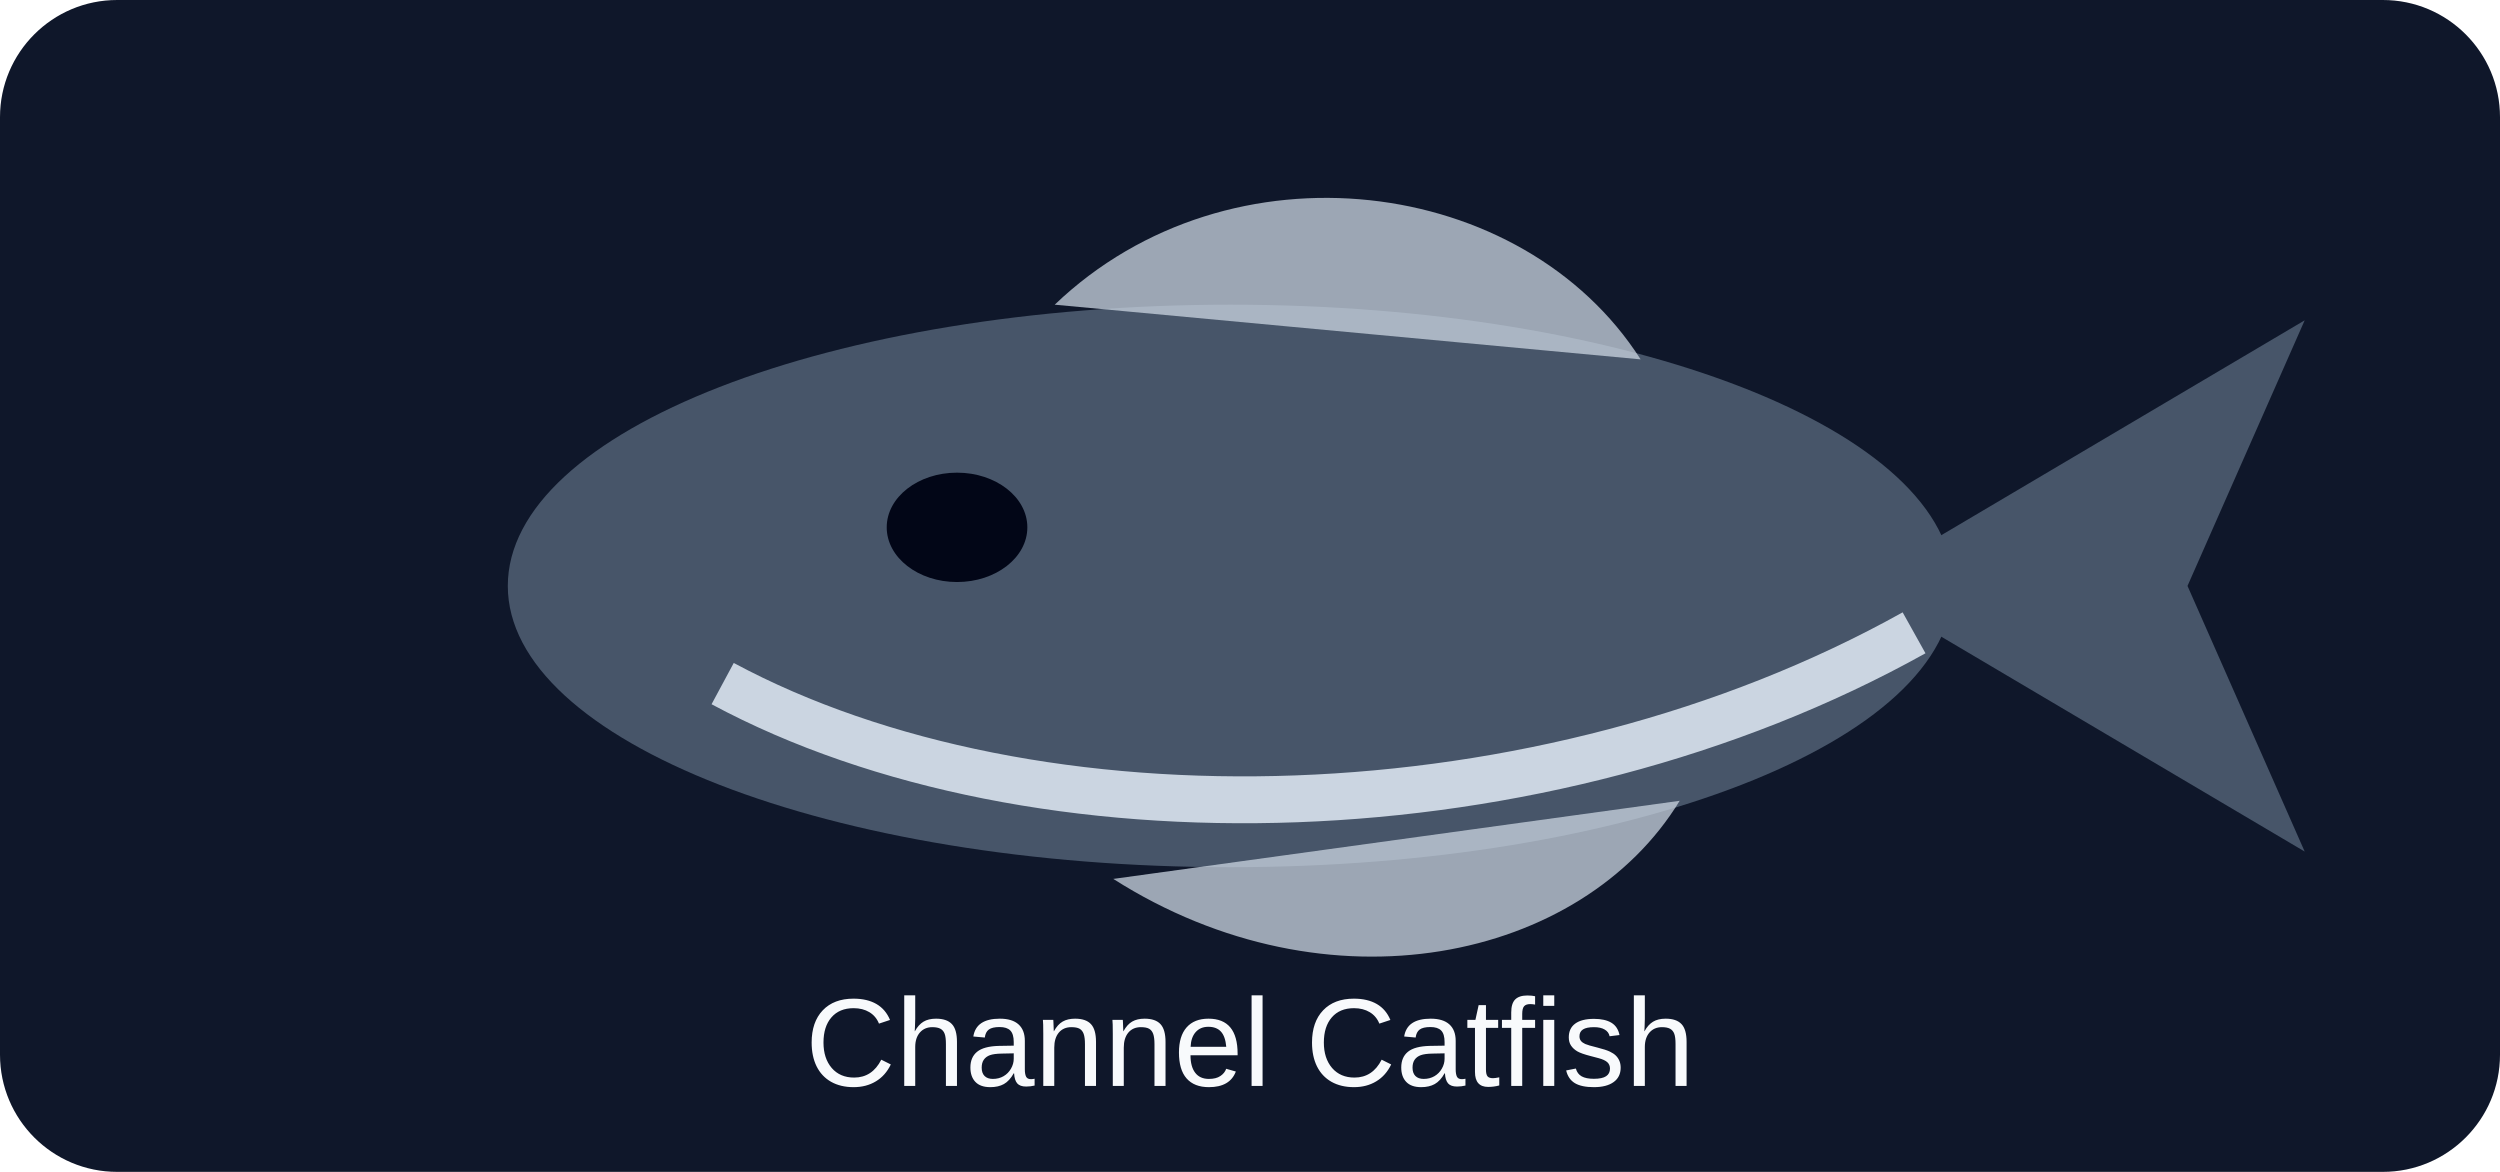
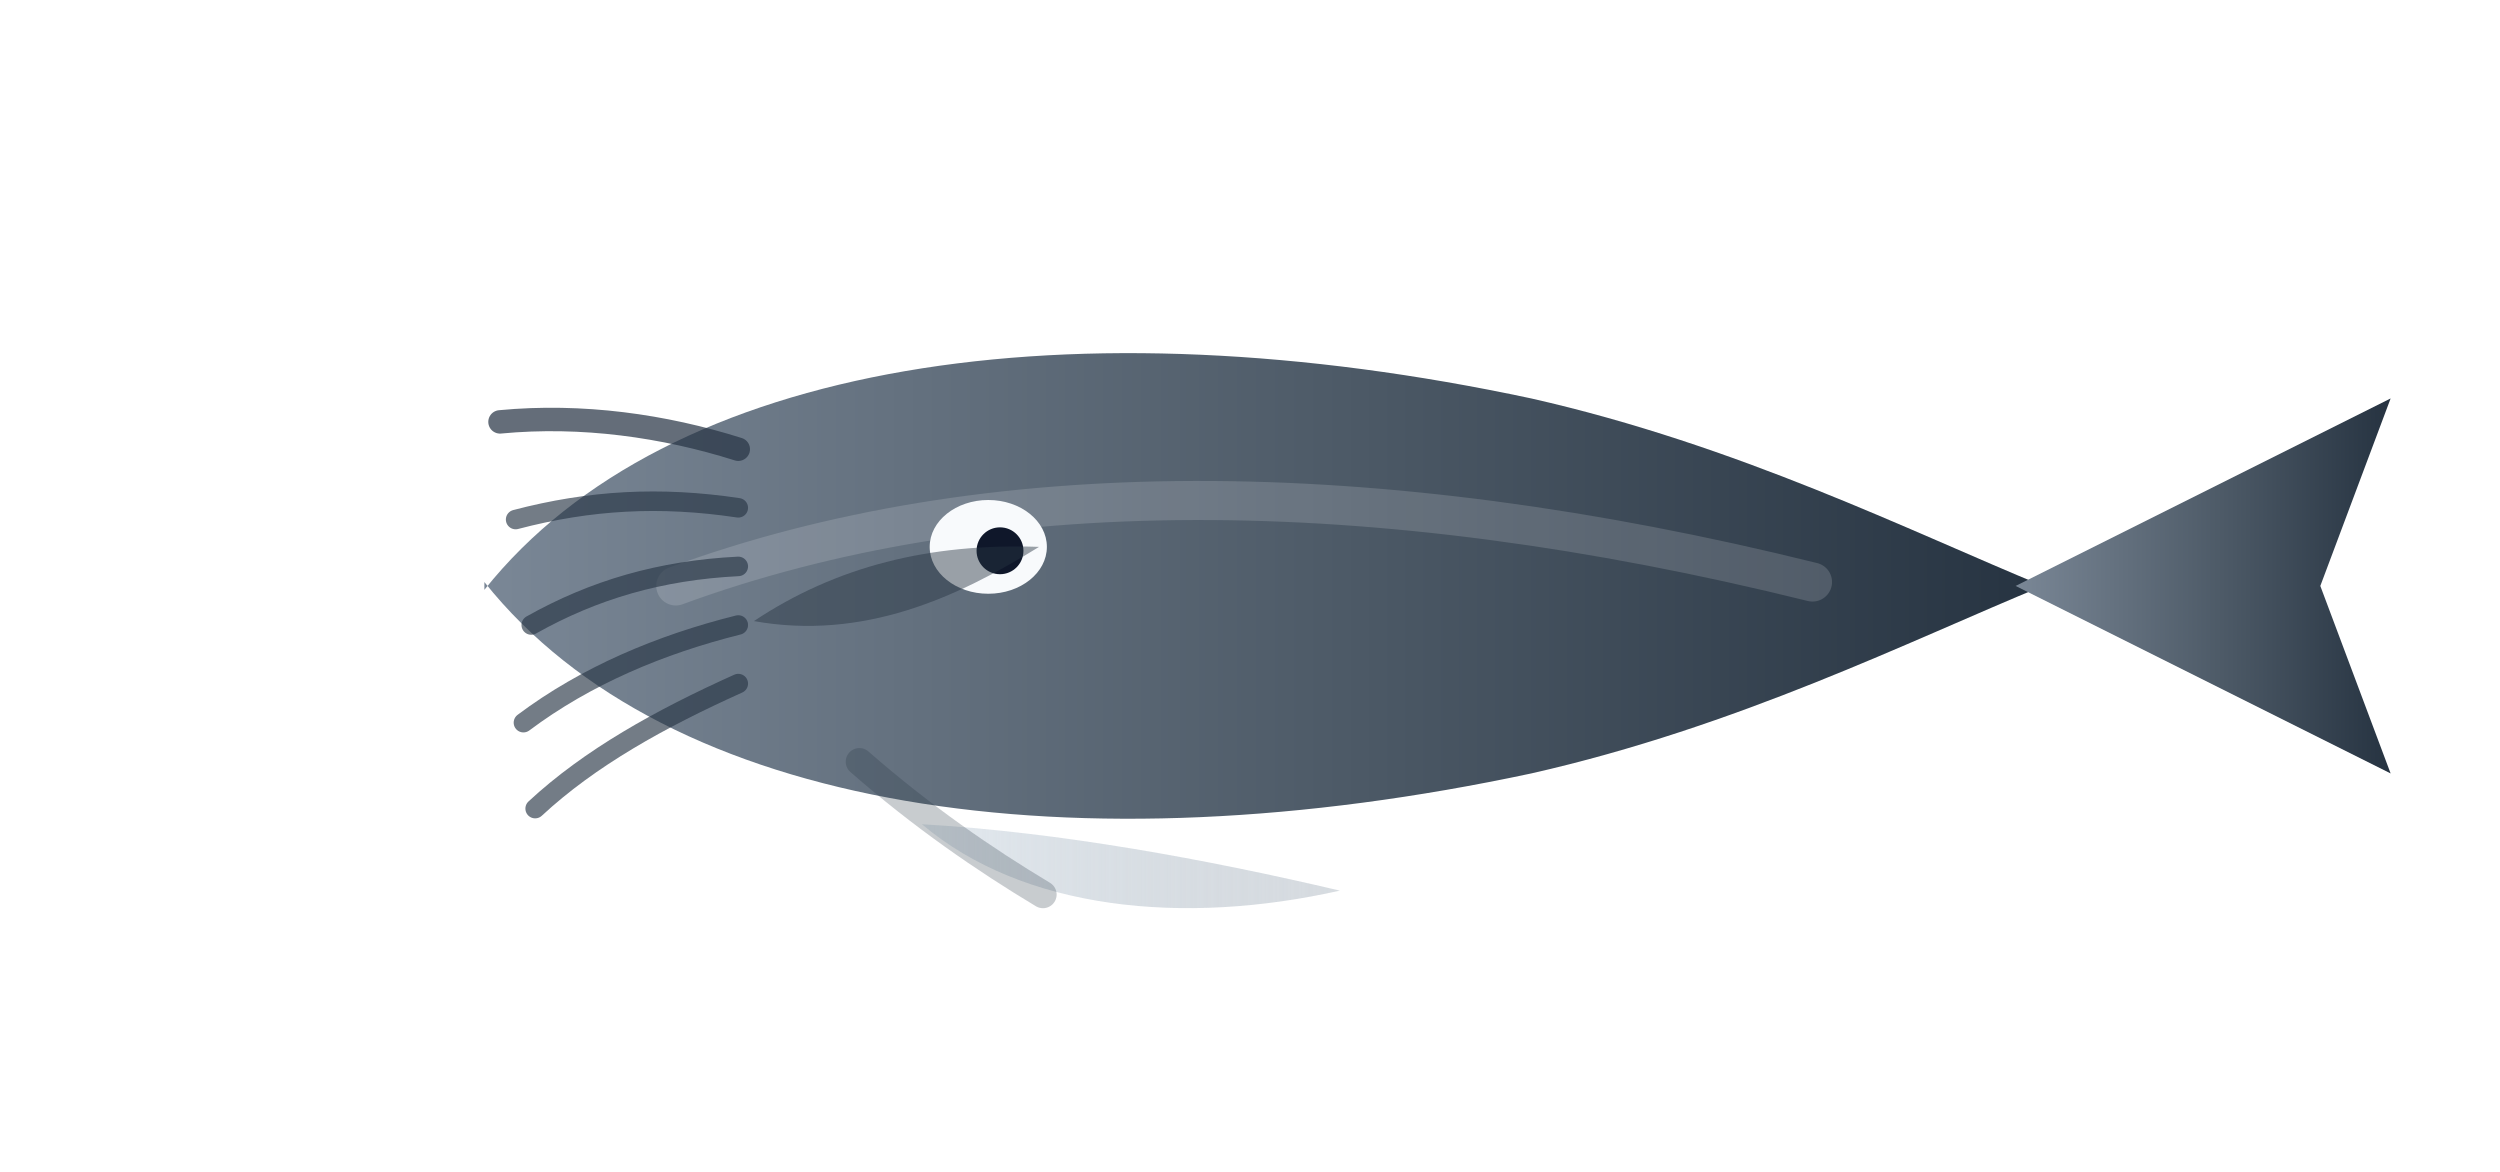
- <svg xmlns="http://www.w3.org/2000/svg" width="640" height="300" viewBox="0 0 640 300">
-   <rect width="100%" height="100%" rx="30" fill="#0f172a" />
-   <ellipse cx="315" cy="150" rx="185" ry="72" fill="#475569" />
-   <path d="M475 150 L590 82 L560 150 L590 218 Z" fill="#475569" />
-   <ellipse cx="245" cy="135" rx="18" ry="14" fill="#020617" />
-   <path d="M185 175 C265 218,395 215,490 162" stroke="#cbd5e1" stroke-width="12" fill="none" />
-   <path d="M270 78 C315 35,390 45,420 92" fill="#cbd5e1" opacity=".75" />
-   <path d="M285 225 C340 260,405 246,430 205" fill="#cbd5e1" opacity=".75" />
-   <text x="320" y="278" text-anchor="middle" font-size="32" font-family="Arial" fill="#f8fafc">Channel Catfish</text>
+ <svg xmlns="http://www.w3.org/2000/svg" width="640" height="300" viewBox="0 0 640 300" role="img" aria-label="Channel catfish icon">
+   <defs>
+     <linearGradient id="body" x1="0" x2="1">
+       <stop offset="0%" stop-color="#7a8796" />
+       <stop offset="55%" stop-color="#4d5a67" />
+       <stop offset="100%" stop-color="#263341" />
+     </linearGradient>
+     <linearGradient id="belly" x1="0" x2="1">
+       <stop offset="0%" stop-color="#d9e2ea" />
+       <stop offset="100%" stop-color="#9aa6b2" stop-opacity=".55" />
+     </linearGradient>
+   </defs>
+   <path d="M124 151C171 92 275 77 392 102C445 114 489 136 523 150C489 164 445 186 392 198C275 223 171 208 124 149Z" fill="url(#body)" />
+   <path d="M516 150L612 102L594 150L612 198Z" fill="url(#body)" />
+   <path d="M173 150C252 121 351 121 464 149" stroke="#f8fafc" stroke-width="10" stroke-linecap="round" opacity=".16" fill="none" />
+   <path d="M189 115C170 109 149 106 128 108" stroke="#283545" stroke-width="6" stroke-linecap="round" opacity=".72" fill="none" />
+   <path d="M189 130C169 127 151 128 132 133" stroke="#283545" stroke-width="5" stroke-linecap="round" opacity=".65" fill="none" />
+   <path d="M189 145C169 146 152 151 136 160" stroke="#283545" stroke-width="5" stroke-linecap="round" opacity=".65" fill="none" />
+   <path d="M189 160C169 165 150 173 134 185" stroke="#283545" stroke-width="5" stroke-linecap="round" opacity=".65" fill="none" />
+   <path d="M189 175C169 184 151 194 137 207" stroke="#283545" stroke-width="5" stroke-linecap="round" opacity=".65" fill="none" />
+   <ellipse cx="253" cy="140" rx="15" ry="12" fill="#f8fafc" />
+   <ellipse cx="256" cy="141" rx="6" ry="6" fill="#0f172a" />
+   <path d="M193 159C214 145 238 139 266 140C245 153 221 164 193 159Z" fill="#253241" opacity=".45" />
+   <path d="M236 211C262 233 303 237 343 228C309 220 271 213 236 211Z" fill="url(#belly)" opacity=".72" />
+   <path d="M220 195C236 209 252 220 267 229" stroke="#253241" stroke-width="7" stroke-linecap="round" opacity=".25" fill="none" />
</svg>
